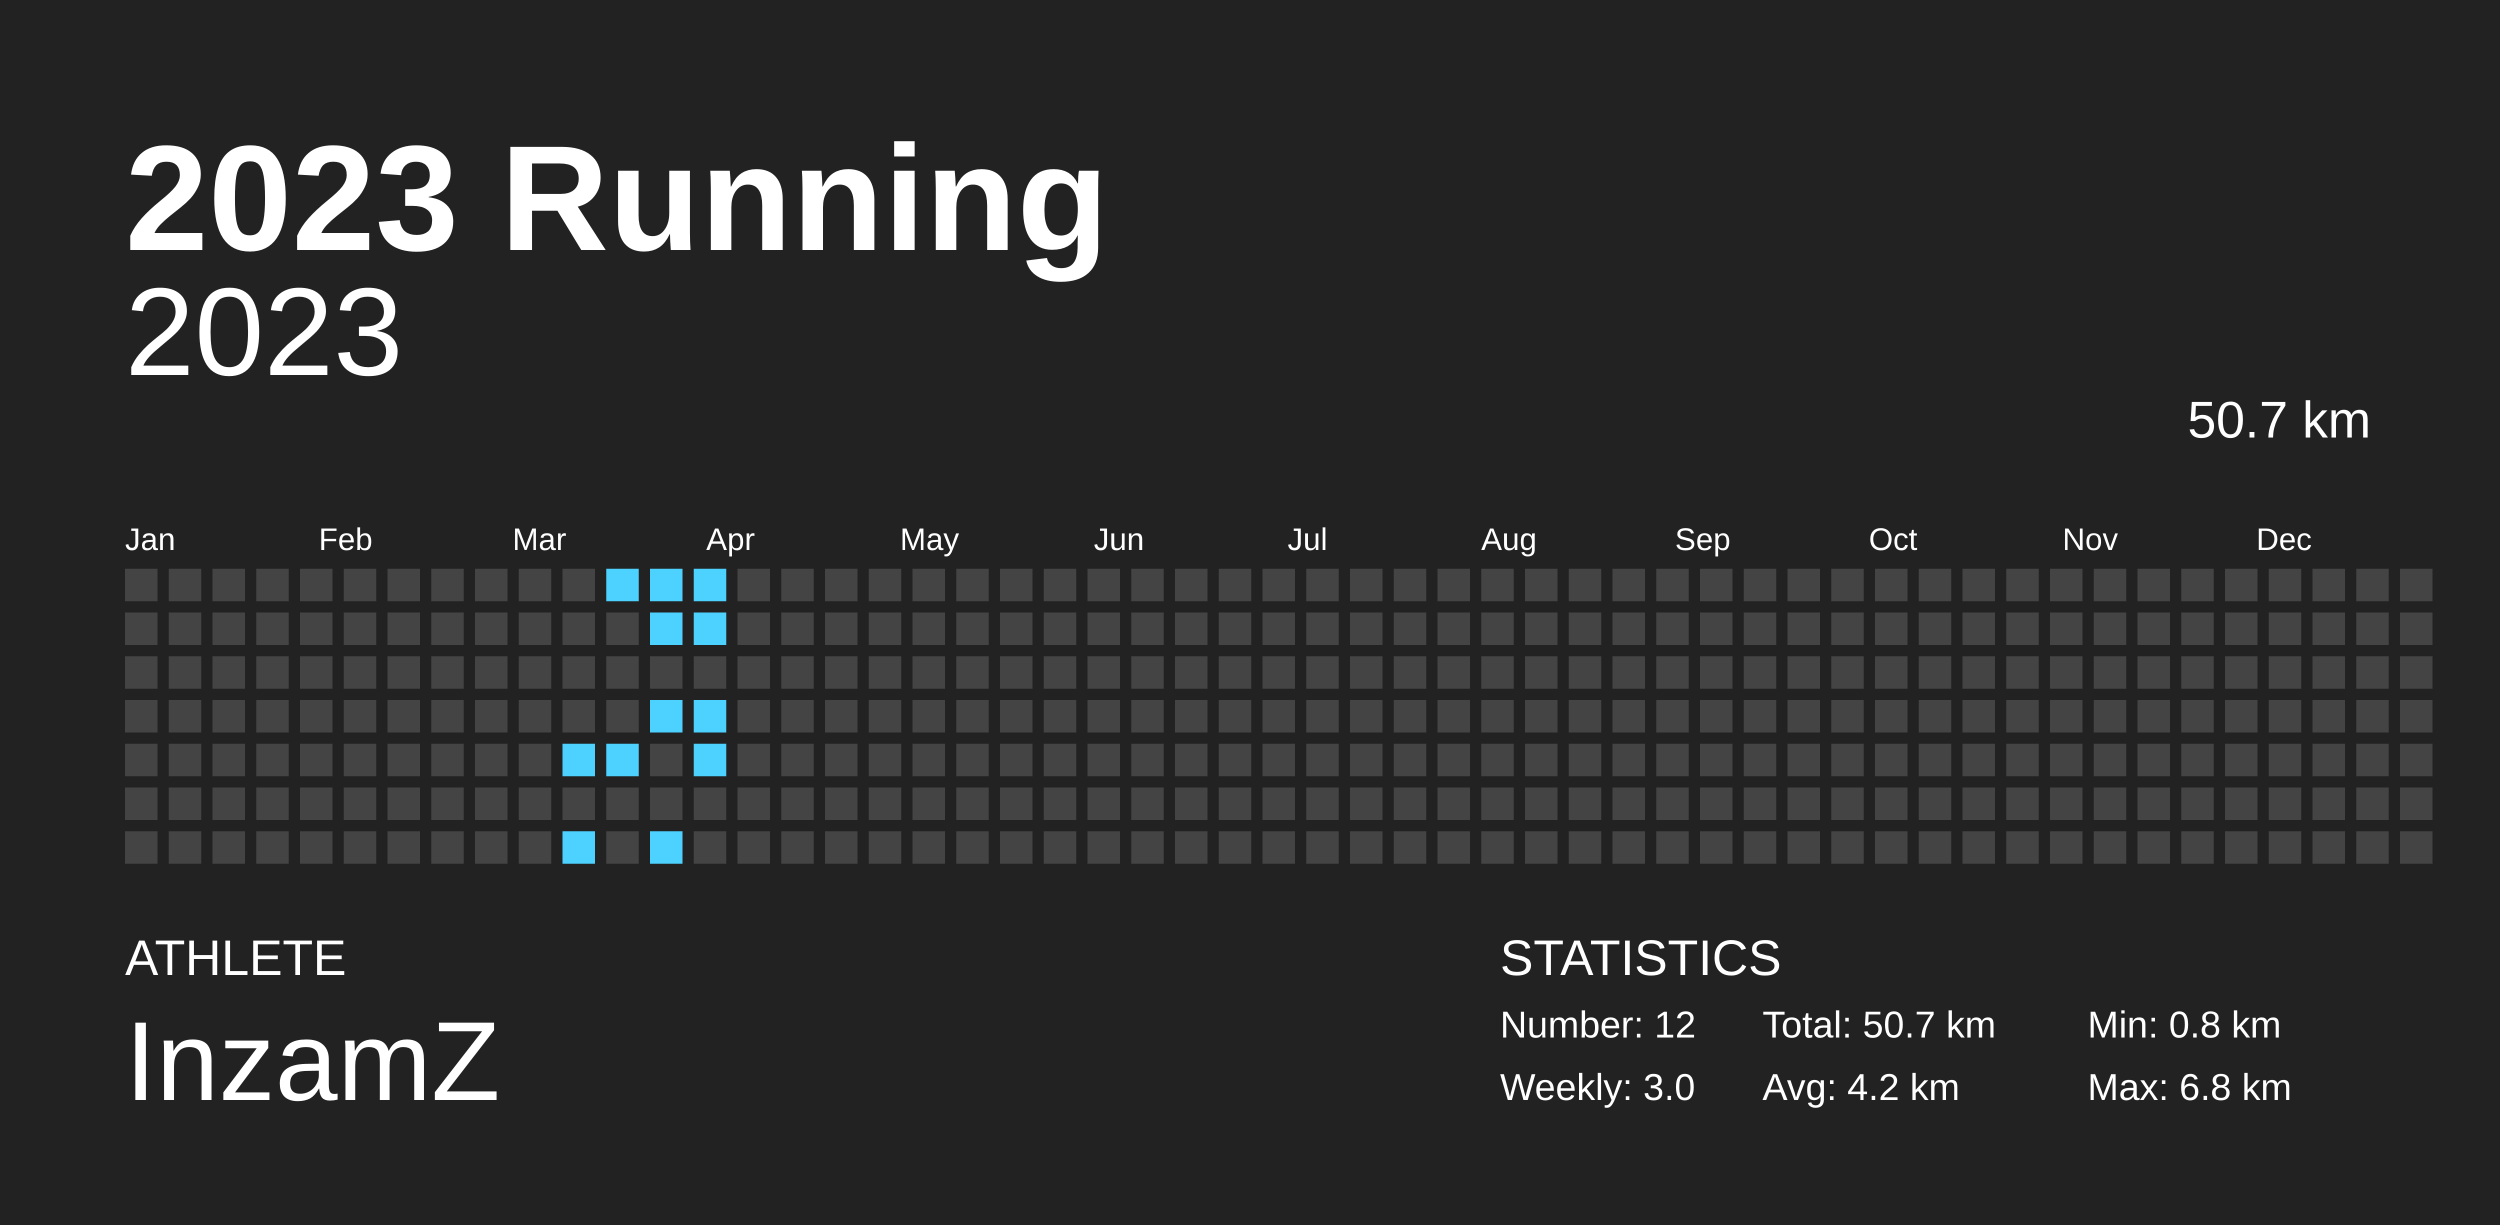
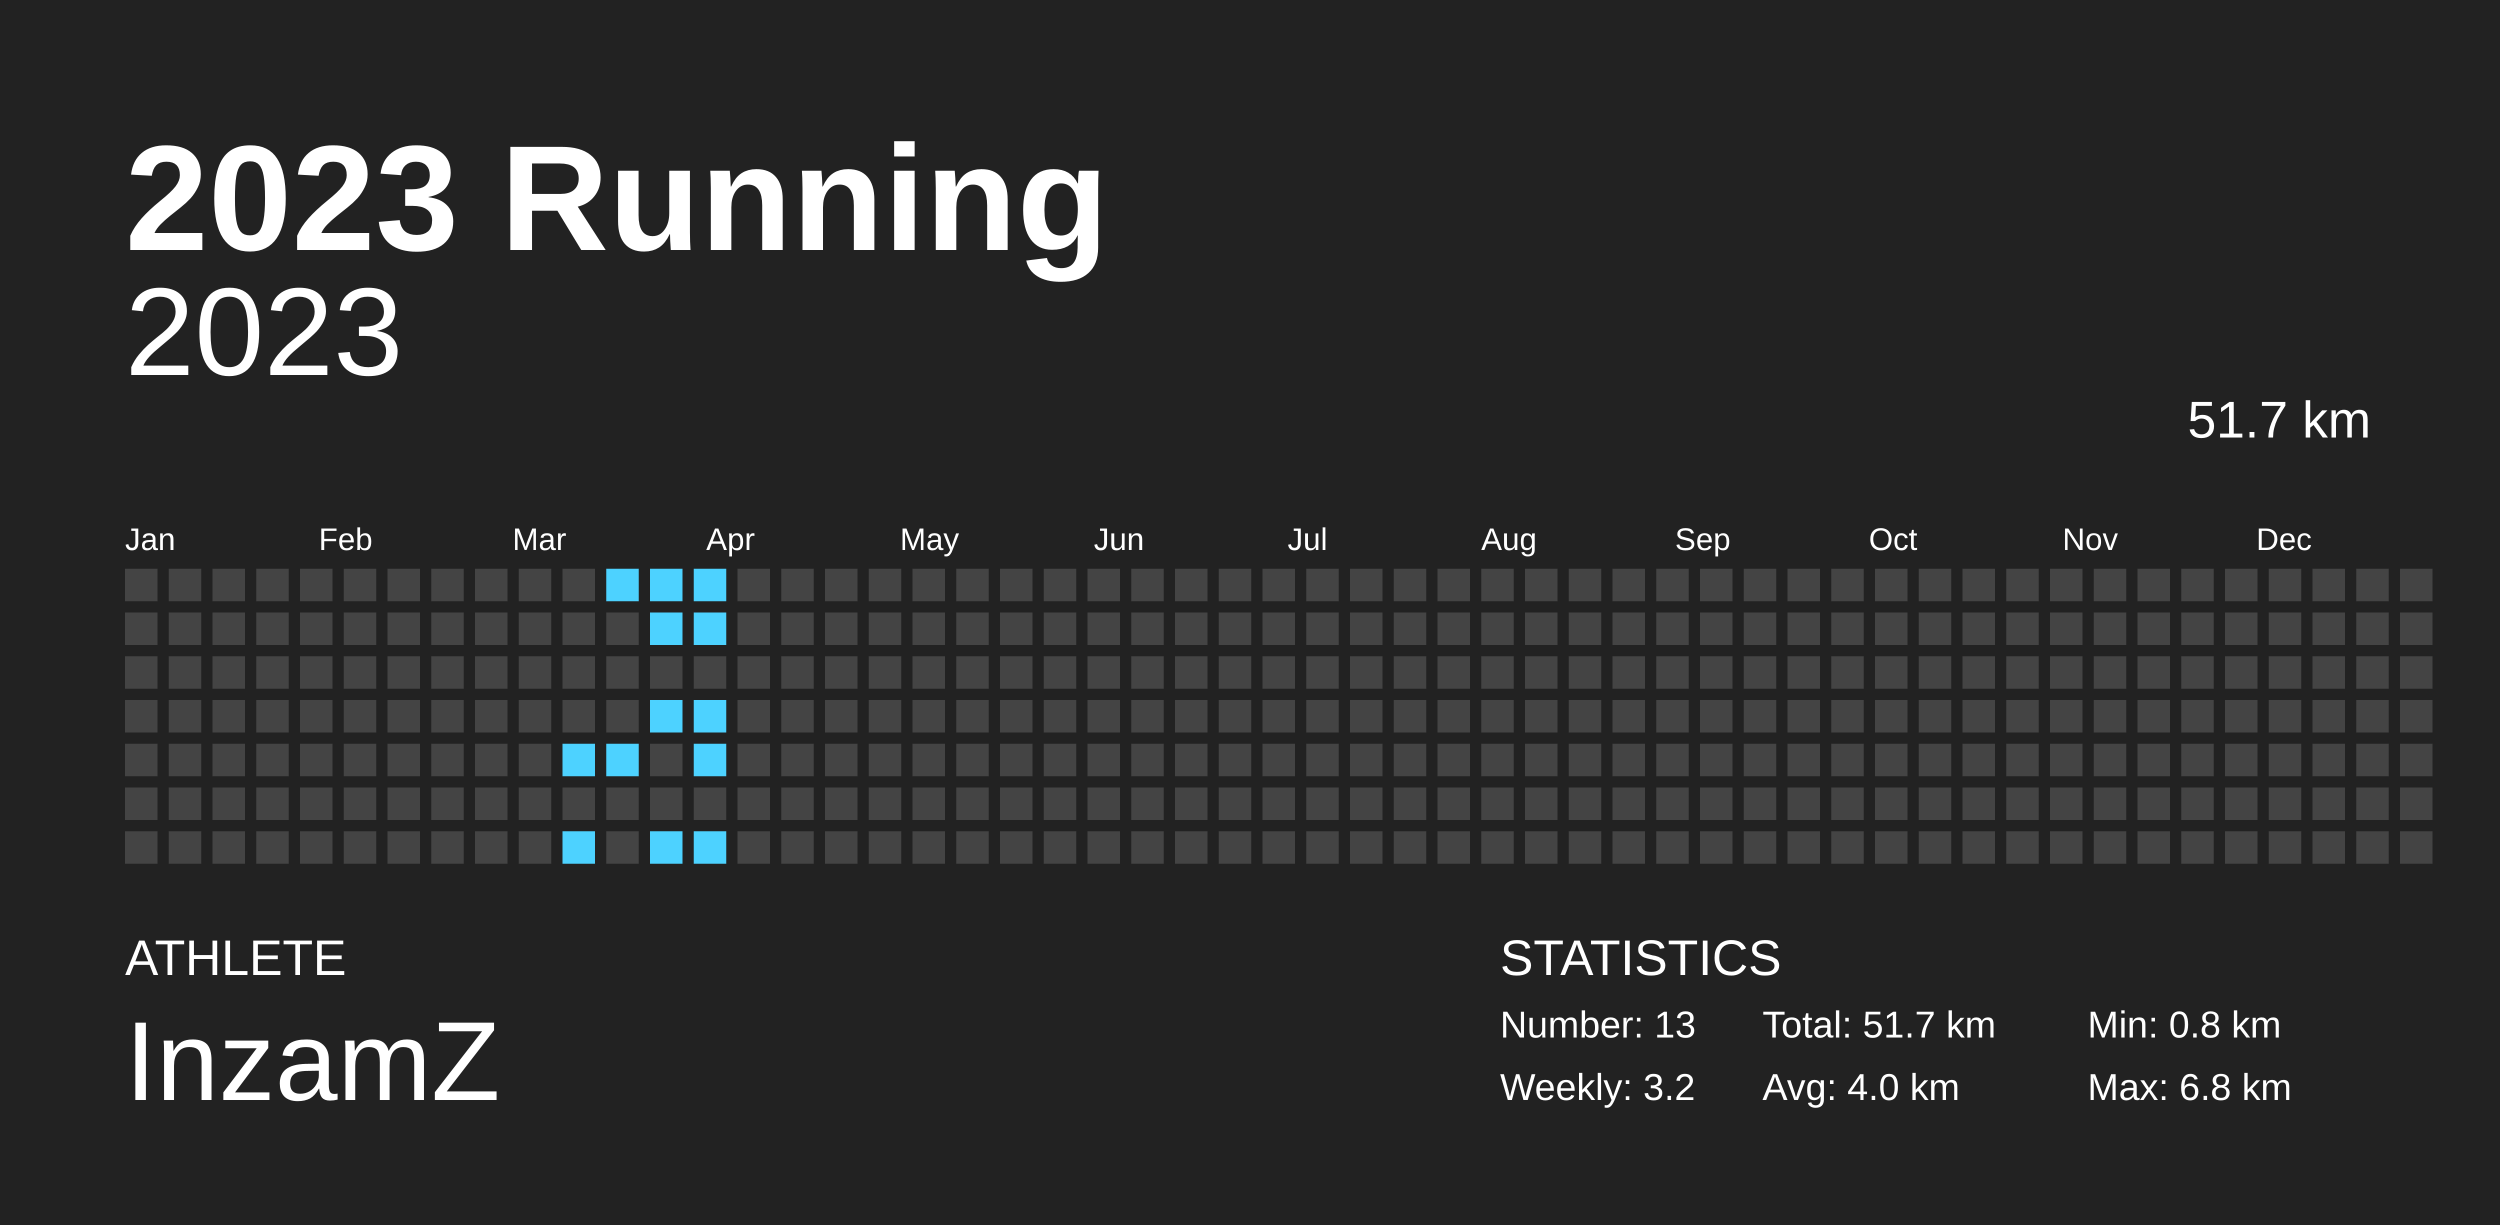
<svg xmlns="http://www.w3.org/2000/svg" baseProfile="full" height="98mm" version="1.1" viewBox="0,0,200,98" width="200mm">
  <defs />
  <rect fill="#222222" height="98" width="200" x="0" y="0" />
  <text fill="#FFFFFF" style="font-size:12px; font-family:Arial; font-weight:bold;" x="10" y="20">2023 Running</text>
  <text fill="#FFFFFF" style="font-size:4px; font-family:Arial" x="10" y="78">ATHLETE</text>
  <text fill="#FFFFFF" style="font-size:9px; font-family:Arial" x="10" y="88">InzamZ</text>
  <text fill="#FFFFFF" style="font-size:4px; font-family:Arial" x="120" y="78">STATISTICS</text>
-   <text fill="#FFFFFF" style="font-size:3px; font-family:Arial" x="120" y="83">Number: 12</text>
-   <text fill="#FFFFFF" style="font-size:3px; font-family:Arial" x="120" y="88">Weekly: 3.0</text>
-   <text fill="#FFFFFF" style="font-size:3px; font-family:Arial" x="141" y="83">Total: 50.7 km</text>
-   <text fill="#FFFFFF" style="font-size:3px; font-family:Arial" x="141" y="88">Avg: 4.2 km</text>
+   <text fill="#FFFFFF" style="font-size:3px; font-family:Arial" x="120" y="83">Number: 13</text>
+   <text fill="#FFFFFF" style="font-size:3px; font-family:Arial" x="120" y="88">Weekly: 3.2</text>
+   <text fill="#FFFFFF" style="font-size:3px; font-family:Arial" x="141" y="83">Total: 51.7 km</text>
+   <text fill="#FFFFFF" style="font-size:3px; font-family:Arial" x="141" y="88">Avg: 4.0 km</text>
  <text fill="#FFFFFF" style="font-size:3px; font-family:Arial" x="167" y="83">Min: 0.8 km</text>
  <text fill="#FFFFFF" style="font-size:3px; font-family:Arial" x="167" y="88">Max: 6.8 km</text>
  <text alignment-baseline="hanging" fill="#FFFFFF" style="font-size:10.0px; font-family:Arial;" x="10" y="30">2023</text>
-   <text alignment-baseline="hanging" fill="#FFFFFF" style="font-size:4.125px; font-family:Arial;" x="175" y="35">50.7 km</text>
+   <text alignment-baseline="hanging" fill="#FFFFFF" style="font-size:4.125px; font-family:Arial;" x="175" y="35">51.7 km</text>
  <text fill="#FFFFFF" style="font-size:2.5px; font-family:Arial" x="10.0" y="44">Jan</text>
  <text fill="#FFFFFF" style="font-size:2.5px; font-family:Arial" x="25.5" y="44">Feb</text>
  <text fill="#FFFFFF" style="font-size:2.5px; font-family:Arial" x="41.0" y="44">Mar</text>
  <text fill="#FFFFFF" style="font-size:2.5px; font-family:Arial" x="56.5" y="44">Apr</text>
  <text fill="#FFFFFF" style="font-size:2.5px; font-family:Arial" x="72.0" y="44">May</text>
  <text fill="#FFFFFF" style="font-size:2.5px; font-family:Arial" x="87.5" y="44">Jun</text>
  <text fill="#FFFFFF" style="font-size:2.5px; font-family:Arial" x="103.0" y="44">Jul</text>
  <text fill="#FFFFFF" style="font-size:2.5px; font-family:Arial" x="118.5" y="44">Aug</text>
  <text fill="#FFFFFF" style="font-size:2.5px; font-family:Arial" x="134.0" y="44">Sep</text>
  <text fill="#FFFFFF" style="font-size:2.5px; font-family:Arial" x="149.5" y="44">Oct</text>
  <text fill="#FFFFFF" style="font-size:2.5px; font-family:Arial" x="165.0" y="44">Nov</text>
  <text fill="#FFFFFF" style="font-size:2.5px; font-family:Arial" x="180.5" y="44">Dec</text>
  <rect fill="#444444" height="2.6" width="2.6" x="10.0" y="45.5" />
  <rect fill="#444444" height="2.6" width="2.6" x="10.0" y="49.0" />
  <rect fill="#444444" height="2.6" width="2.6" x="10.0" y="52.5" />
  <rect fill="#444444" height="2.6" width="2.6" x="10.0" y="56.0" />
  <rect fill="#444444" height="2.6" width="2.6" x="10.0" y="59.5" />
  <rect fill="#444444" height="2.6" width="2.6" x="10.0" y="63.0" />
  <rect fill="#444444" height="2.6" width="2.6" x="10.0" y="66.5" />
  <rect fill="#444444" height="2.6" width="2.6" x="13.5" y="45.5" />
  <rect fill="#444444" height="2.6" width="2.6" x="13.5" y="49.0" />
  <rect fill="#444444" height="2.6" width="2.6" x="13.5" y="52.5" />
  <rect fill="#444444" height="2.6" width="2.6" x="13.5" y="56.0" />
  <rect fill="#444444" height="2.6" width="2.6" x="13.5" y="59.5" />
  <rect fill="#444444" height="2.6" width="2.6" x="13.5" y="63.0" />
  <rect fill="#444444" height="2.6" width="2.6" x="13.5" y="66.5" />
  <rect fill="#444444" height="2.6" width="2.6" x="17.0" y="45.5" />
  <rect fill="#444444" height="2.6" width="2.6" x="17.0" y="49.0" />
  <rect fill="#444444" height="2.6" width="2.6" x="17.0" y="52.5" />
  <rect fill="#444444" height="2.6" width="2.6" x="17.0" y="56.0" />
  <rect fill="#444444" height="2.6" width="2.6" x="17.0" y="59.5" />
  <rect fill="#444444" height="2.6" width="2.6" x="17.0" y="63.0" />
  <rect fill="#444444" height="2.6" width="2.6" x="17.0" y="66.5" />
  <rect fill="#444444" height="2.6" width="2.6" x="20.5" y="45.5" />
  <rect fill="#444444" height="2.6" width="2.6" x="20.5" y="49.0" />
  <rect fill="#444444" height="2.6" width="2.6" x="20.5" y="52.5" />
  <rect fill="#444444" height="2.6" width="2.6" x="20.5" y="56.0" />
  <rect fill="#444444" height="2.6" width="2.6" x="20.5" y="59.5" />
  <rect fill="#444444" height="2.6" width="2.6" x="20.5" y="63.0" />
  <rect fill="#444444" height="2.6" width="2.6" x="20.5" y="66.5" />
  <rect fill="#444444" height="2.6" width="2.6" x="24.0" y="45.5" />
  <rect fill="#444444" height="2.6" width="2.6" x="24.0" y="49.0" />
  <rect fill="#444444" height="2.6" width="2.6" x="24.0" y="52.5" />
  <rect fill="#444444" height="2.6" width="2.6" x="24.0" y="56.0" />
  <rect fill="#444444" height="2.6" width="2.6" x="24.0" y="59.5" />
  <rect fill="#444444" height="2.6" width="2.6" x="24.0" y="63.0" />
  <rect fill="#444444" height="2.6" width="2.6" x="24.0" y="66.5" />
  <rect fill="#444444" height="2.6" width="2.6" x="27.5" y="45.5" />
  <rect fill="#444444" height="2.6" width="2.6" x="27.5" y="49.0" />
  <rect fill="#444444" height="2.6" width="2.6" x="27.5" y="52.5" />
  <rect fill="#444444" height="2.6" width="2.6" x="27.5" y="56.0" />
  <rect fill="#444444" height="2.6" width="2.6" x="27.5" y="59.5" />
  <rect fill="#444444" height="2.6" width="2.6" x="27.5" y="63.0" />
  <rect fill="#444444" height="2.6" width="2.6" x="27.5" y="66.5" />
  <rect fill="#444444" height="2.6" width="2.6" x="31.0" y="45.5" />
  <rect fill="#444444" height="2.6" width="2.6" x="31.0" y="49.0" />
  <rect fill="#444444" height="2.6" width="2.6" x="31.0" y="52.5" />
  <rect fill="#444444" height="2.6" width="2.6" x="31.0" y="56.0" />
  <rect fill="#444444" height="2.6" width="2.6" x="31.0" y="59.5" />
  <rect fill="#444444" height="2.6" width="2.6" x="31.0" y="63.0" />
  <rect fill="#444444" height="2.6" width="2.6" x="31.0" y="66.5" />
  <rect fill="#444444" height="2.6" width="2.6" x="34.5" y="45.5" />
  <rect fill="#444444" height="2.6" width="2.6" x="34.5" y="49.0" />
  <rect fill="#444444" height="2.6" width="2.6" x="34.5" y="52.5" />
  <rect fill="#444444" height="2.6" width="2.6" x="34.5" y="56.0" />
  <rect fill="#444444" height="2.6" width="2.6" x="34.5" y="59.5" />
  <rect fill="#444444" height="2.6" width="2.6" x="34.5" y="63.0" />
  <rect fill="#444444" height="2.6" width="2.6" x="34.5" y="66.5" />
  <rect fill="#444444" height="2.6" width="2.6" x="38.0" y="45.5" />
  <rect fill="#444444" height="2.6" width="2.6" x="38.0" y="49.0" />
  <rect fill="#444444" height="2.6" width="2.6" x="38.0" y="52.5" />
  <rect fill="#444444" height="2.6" width="2.6" x="38.0" y="56.0" />
  <rect fill="#444444" height="2.6" width="2.6" x="38.0" y="59.5" />
  <rect fill="#444444" height="2.6" width="2.6" x="38.0" y="63.0" />
  <rect fill="#444444" height="2.6" width="2.6" x="38.0" y="66.5" />
  <rect fill="#444444" height="2.6" width="2.6" x="41.5" y="45.5" />
  <rect fill="#444444" height="2.6" width="2.6" x="41.5" y="49.0" />
  <rect fill="#444444" height="2.6" width="2.6" x="41.5" y="52.5" />
  <rect fill="#444444" height="2.6" width="2.6" x="41.5" y="56.0" />
  <rect fill="#444444" height="2.6" width="2.6" x="41.5" y="59.5" />
  <rect fill="#444444" height="2.6" width="2.6" x="41.5" y="63.0" />
  <rect fill="#444444" height="2.6" width="2.6" x="41.5" y="66.5" />
  <rect fill="#444444" height="2.6" width="2.6" x="45.0" y="45.5" />
  <rect fill="#444444" height="2.6" width="2.6" x="45.0" y="49.0" />
  <rect fill="#444444" height="2.6" width="2.6" x="45.0" y="52.5" />
  <rect fill="#444444" height="2.6" width="2.6" x="45.0" y="56.0" />
  <rect fill="#4dd2ff" height="2.6" width="2.6" x="45.0" y="59.5" />
  <rect fill="#444444" height="2.6" width="2.6" x="45.0" y="63.0" />
  <rect fill="#4dd2ff" height="2.6" width="2.6" x="45.0" y="66.5" />
  <rect fill="#4dd2ff" height="2.6" width="2.6" x="48.5" y="45.5" />
  <rect fill="#444444" height="2.6" width="2.6" x="48.5" y="49.0" />
  <rect fill="#444444" height="2.6" width="2.6" x="48.5" y="52.5" />
  <rect fill="#444444" height="2.6" width="2.6" x="48.5" y="56.0" />
  <rect fill="#4dd2ff" height="2.6" width="2.6" x="48.5" y="59.5" />
  <rect fill="#444444" height="2.6" width="2.6" x="48.5" y="63.0" />
  <rect fill="#444444" height="2.6" width="2.6" x="48.5" y="66.5" />
  <rect fill="#4dd2ff" height="2.6" width="2.6" x="52.0" y="45.5" />
  <rect fill="#4dd2ff" height="2.6" width="2.6" x="52.0" y="49.0" />
  <rect fill="#444444" height="2.6" width="2.6" x="52.0" y="52.5" />
  <rect fill="#4dd2ff" height="2.6" width="2.6" x="52.0" y="56.0" />
  <rect fill="#444444" height="2.6" width="2.6" x="52.0" y="59.5" />
  <rect fill="#444444" height="2.6" width="2.6" x="52.0" y="63.0" />
  <rect fill="#4dd2ff" height="2.6" width="2.6" x="52.0" y="66.5" />
  <rect fill="#4dd2ff" height="2.6" width="2.6" x="55.5" y="45.5" />
  <rect fill="#4dd2ff" height="2.6" width="2.6" x="55.5" y="49.0" />
  <rect fill="#444444" height="2.6" width="2.6" x="55.5" y="52.5" />
  <rect fill="#4dd2ff" height="2.6" width="2.6" x="55.5" y="56.0" />
  <rect fill="#4dd2ff" height="2.6" width="2.6" x="55.5" y="59.5" />
  <rect fill="#444444" height="2.6" width="2.6" x="55.5" y="63.0" />
-   <rect fill="#444444" height="2.6" width="2.6" x="55.5" y="66.5" />
+   <rect fill="#4dd2ff" height="2.6" width="2.6" x="55.5" y="66.5" />
  <rect fill="#444444" height="2.6" width="2.6" x="59.0" y="45.5" />
  <rect fill="#444444" height="2.6" width="2.6" x="59.0" y="49.0" />
  <rect fill="#444444" height="2.6" width="2.6" x="59.0" y="52.5" />
  <rect fill="#444444" height="2.6" width="2.6" x="59.0" y="56.0" />
  <rect fill="#444444" height="2.6" width="2.6" x="59.0" y="59.5" />
  <rect fill="#444444" height="2.6" width="2.6" x="59.0" y="63.0" />
  <rect fill="#444444" height="2.6" width="2.6" x="59.0" y="66.5" />
  <rect fill="#444444" height="2.6" width="2.6" x="62.5" y="45.5" />
  <rect fill="#444444" height="2.6" width="2.6" x="62.5" y="49.0" />
  <rect fill="#444444" height="2.6" width="2.6" x="62.5" y="52.5" />
  <rect fill="#444444" height="2.6" width="2.6" x="62.5" y="56.0" />
  <rect fill="#444444" height="2.6" width="2.6" x="62.5" y="59.5" />
  <rect fill="#444444" height="2.6" width="2.6" x="62.5" y="63.0" />
  <rect fill="#444444" height="2.6" width="2.6" x="62.5" y="66.5" />
  <rect fill="#444444" height="2.6" width="2.6" x="66.0" y="45.5" />
  <rect fill="#444444" height="2.6" width="2.6" x="66.0" y="49.0" />
  <rect fill="#444444" height="2.6" width="2.6" x="66.0" y="52.5" />
  <rect fill="#444444" height="2.6" width="2.6" x="66.0" y="56.0" />
  <rect fill="#444444" height="2.6" width="2.6" x="66.0" y="59.5" />
  <rect fill="#444444" height="2.6" width="2.6" x="66.0" y="63.0" />
  <rect fill="#444444" height="2.6" width="2.6" x="66.0" y="66.5" />
  <rect fill="#444444" height="2.6" width="2.6" x="69.5" y="45.5" />
  <rect fill="#444444" height="2.6" width="2.6" x="69.5" y="49.0" />
  <rect fill="#444444" height="2.6" width="2.6" x="69.5" y="52.5" />
  <rect fill="#444444" height="2.6" width="2.6" x="69.5" y="56.0" />
  <rect fill="#444444" height="2.6" width="2.6" x="69.5" y="59.5" />
  <rect fill="#444444" height="2.6" width="2.6" x="69.5" y="63.0" />
  <rect fill="#444444" height="2.6" width="2.6" x="69.5" y="66.5" />
  <rect fill="#444444" height="2.6" width="2.6" x="73.0" y="45.5" />
  <rect fill="#444444" height="2.6" width="2.6" x="73.0" y="49.0" />
  <rect fill="#444444" height="2.6" width="2.6" x="73.0" y="52.5" />
  <rect fill="#444444" height="2.6" width="2.6" x="73.0" y="56.0" />
  <rect fill="#444444" height="2.6" width="2.6" x="73.0" y="59.5" />
  <rect fill="#444444" height="2.6" width="2.6" x="73.0" y="63.0" />
  <rect fill="#444444" height="2.6" width="2.6" x="73.0" y="66.5" />
  <rect fill="#444444" height="2.6" width="2.6" x="76.5" y="45.5" />
  <rect fill="#444444" height="2.6" width="2.6" x="76.5" y="49.0" />
  <rect fill="#444444" height="2.6" width="2.6" x="76.5" y="52.5" />
  <rect fill="#444444" height="2.6" width="2.6" x="76.5" y="56.0" />
  <rect fill="#444444" height="2.6" width="2.6" x="76.5" y="59.5" />
  <rect fill="#444444" height="2.6" width="2.6" x="76.5" y="63.0" />
  <rect fill="#444444" height="2.6" width="2.6" x="76.5" y="66.5" />
  <rect fill="#444444" height="2.6" width="2.6" x="80.0" y="45.5" />
  <rect fill="#444444" height="2.6" width="2.6" x="80.0" y="49.0" />
  <rect fill="#444444" height="2.6" width="2.6" x="80.0" y="52.5" />
  <rect fill="#444444" height="2.6" width="2.6" x="80.0" y="56.0" />
  <rect fill="#444444" height="2.6" width="2.6" x="80.0" y="59.5" />
  <rect fill="#444444" height="2.6" width="2.6" x="80.0" y="63.0" />
  <rect fill="#444444" height="2.6" width="2.6" x="80.0" y="66.5" />
  <rect fill="#444444" height="2.6" width="2.6" x="83.5" y="45.5" />
  <rect fill="#444444" height="2.6" width="2.6" x="83.5" y="49.0" />
  <rect fill="#444444" height="2.6" width="2.6" x="83.5" y="52.5" />
  <rect fill="#444444" height="2.6" width="2.6" x="83.5" y="56.0" />
  <rect fill="#444444" height="2.6" width="2.6" x="83.5" y="59.5" />
  <rect fill="#444444" height="2.6" width="2.6" x="83.5" y="63.0" />
  <rect fill="#444444" height="2.6" width="2.6" x="83.5" y="66.5" />
  <rect fill="#444444" height="2.6" width="2.6" x="87.0" y="45.5" />
  <rect fill="#444444" height="2.6" width="2.6" x="87.0" y="49.0" />
  <rect fill="#444444" height="2.6" width="2.6" x="87.0" y="52.5" />
  <rect fill="#444444" height="2.6" width="2.6" x="87.0" y="56.0" />
  <rect fill="#444444" height="2.6" width="2.6" x="87.0" y="59.5" />
  <rect fill="#444444" height="2.6" width="2.6" x="87.0" y="63.0" />
  <rect fill="#444444" height="2.6" width="2.6" x="87.0" y="66.5" />
  <rect fill="#444444" height="2.6" width="2.6" x="90.5" y="45.5" />
  <rect fill="#444444" height="2.6" width="2.6" x="90.5" y="49.0" />
  <rect fill="#444444" height="2.6" width="2.6" x="90.5" y="52.5" />
  <rect fill="#444444" height="2.6" width="2.6" x="90.5" y="56.0" />
  <rect fill="#444444" height="2.6" width="2.6" x="90.5" y="59.5" />
  <rect fill="#444444" height="2.6" width="2.6" x="90.5" y="63.0" />
  <rect fill="#444444" height="2.6" width="2.6" x="90.5" y="66.5" />
  <rect fill="#444444" height="2.6" width="2.6" x="94.0" y="45.5" />
  <rect fill="#444444" height="2.6" width="2.6" x="94.0" y="49.0" />
  <rect fill="#444444" height="2.6" width="2.6" x="94.0" y="52.5" />
  <rect fill="#444444" height="2.6" width="2.6" x="94.0" y="56.0" />
  <rect fill="#444444" height="2.6" width="2.6" x="94.0" y="59.5" />
  <rect fill="#444444" height="2.6" width="2.6" x="94.0" y="63.0" />
  <rect fill="#444444" height="2.6" width="2.6" x="94.0" y="66.5" />
  <rect fill="#444444" height="2.6" width="2.6" x="97.5" y="45.5" />
  <rect fill="#444444" height="2.6" width="2.6" x="97.5" y="49.0" />
  <rect fill="#444444" height="2.6" width="2.6" x="97.5" y="52.5" />
  <rect fill="#444444" height="2.6" width="2.6" x="97.5" y="56.0" />
  <rect fill="#444444" height="2.6" width="2.6" x="97.5" y="59.5" />
  <rect fill="#444444" height="2.6" width="2.6" x="97.5" y="63.0" />
  <rect fill="#444444" height="2.6" width="2.6" x="97.5" y="66.5" />
  <rect fill="#444444" height="2.6" width="2.6" x="101.0" y="45.5" />
  <rect fill="#444444" height="2.6" width="2.6" x="101.0" y="49.0" />
  <rect fill="#444444" height="2.6" width="2.6" x="101.0" y="52.5" />
  <rect fill="#444444" height="2.6" width="2.6" x="101.0" y="56.0" />
  <rect fill="#444444" height="2.6" width="2.6" x="101.0" y="59.5" />
  <rect fill="#444444" height="2.6" width="2.6" x="101.0" y="63.0" />
  <rect fill="#444444" height="2.6" width="2.6" x="101.0" y="66.5" />
  <rect fill="#444444" height="2.6" width="2.6" x="104.5" y="45.5" />
  <rect fill="#444444" height="2.6" width="2.6" x="104.5" y="49.0" />
  <rect fill="#444444" height="2.6" width="2.6" x="104.5" y="52.5" />
  <rect fill="#444444" height="2.6" width="2.6" x="104.5" y="56.0" />
  <rect fill="#444444" height="2.6" width="2.6" x="104.5" y="59.5" />
  <rect fill="#444444" height="2.6" width="2.6" x="104.5" y="63.0" />
  <rect fill="#444444" height="2.6" width="2.6" x="104.5" y="66.5" />
  <rect fill="#444444" height="2.6" width="2.6" x="108.0" y="45.5" />
  <rect fill="#444444" height="2.6" width="2.6" x="108.0" y="49.0" />
  <rect fill="#444444" height="2.6" width="2.6" x="108.0" y="52.5" />
  <rect fill="#444444" height="2.6" width="2.6" x="108.0" y="56.0" />
  <rect fill="#444444" height="2.6" width="2.6" x="108.0" y="59.5" />
  <rect fill="#444444" height="2.6" width="2.6" x="108.0" y="63.0" />
  <rect fill="#444444" height="2.6" width="2.6" x="108.0" y="66.5" />
  <rect fill="#444444" height="2.6" width="2.6" x="111.5" y="45.5" />
  <rect fill="#444444" height="2.6" width="2.6" x="111.5" y="49.0" />
  <rect fill="#444444" height="2.6" width="2.6" x="111.5" y="52.5" />
  <rect fill="#444444" height="2.6" width="2.6" x="111.5" y="56.0" />
  <rect fill="#444444" height="2.6" width="2.6" x="111.5" y="59.5" />
  <rect fill="#444444" height="2.6" width="2.6" x="111.5" y="63.0" />
  <rect fill="#444444" height="2.6" width="2.6" x="111.5" y="66.5" />
  <rect fill="#444444" height="2.6" width="2.6" x="115.0" y="45.5" />
  <rect fill="#444444" height="2.6" width="2.6" x="115.0" y="49.0" />
  <rect fill="#444444" height="2.6" width="2.6" x="115.0" y="52.5" />
  <rect fill="#444444" height="2.6" width="2.6" x="115.0" y="56.0" />
  <rect fill="#444444" height="2.6" width="2.6" x="115.0" y="59.5" />
  <rect fill="#444444" height="2.6" width="2.6" x="115.0" y="63.0" />
  <rect fill="#444444" height="2.6" width="2.6" x="115.0" y="66.5" />
  <rect fill="#444444" height="2.6" width="2.6" x="118.5" y="45.5" />
  <rect fill="#444444" height="2.6" width="2.6" x="118.5" y="49.0" />
  <rect fill="#444444" height="2.6" width="2.6" x="118.5" y="52.5" />
  <rect fill="#444444" height="2.6" width="2.6" x="118.5" y="56.0" />
  <rect fill="#444444" height="2.6" width="2.6" x="118.5" y="59.5" />
  <rect fill="#444444" height="2.6" width="2.6" x="118.5" y="63.0" />
  <rect fill="#444444" height="2.6" width="2.6" x="118.5" y="66.5" />
  <rect fill="#444444" height="2.6" width="2.6" x="122.0" y="45.5" />
  <rect fill="#444444" height="2.6" width="2.6" x="122.0" y="49.0" />
  <rect fill="#444444" height="2.6" width="2.6" x="122.0" y="52.5" />
  <rect fill="#444444" height="2.6" width="2.6" x="122.0" y="56.0" />
  <rect fill="#444444" height="2.6" width="2.6" x="122.0" y="59.5" />
  <rect fill="#444444" height="2.6" width="2.6" x="122.0" y="63.0" />
  <rect fill="#444444" height="2.6" width="2.6" x="122.0" y="66.5" />
  <rect fill="#444444" height="2.6" width="2.6" x="125.5" y="45.5" />
  <rect fill="#444444" height="2.6" width="2.6" x="125.5" y="49.0" />
  <rect fill="#444444" height="2.6" width="2.6" x="125.5" y="52.5" />
  <rect fill="#444444" height="2.6" width="2.6" x="125.5" y="56.0" />
  <rect fill="#444444" height="2.6" width="2.6" x="125.5" y="59.5" />
  <rect fill="#444444" height="2.6" width="2.6" x="125.5" y="63.0" />
  <rect fill="#444444" height="2.6" width="2.6" x="125.5" y="66.5" />
  <rect fill="#444444" height="2.6" width="2.6" x="129.0" y="45.5" />
  <rect fill="#444444" height="2.6" width="2.6" x="129.0" y="49.0" />
  <rect fill="#444444" height="2.6" width="2.6" x="129.0" y="52.5" />
  <rect fill="#444444" height="2.6" width="2.6" x="129.0" y="56.0" />
  <rect fill="#444444" height="2.6" width="2.6" x="129.0" y="59.5" />
  <rect fill="#444444" height="2.6" width="2.6" x="129.0" y="63.0" />
  <rect fill="#444444" height="2.6" width="2.6" x="129.0" y="66.5" />
  <rect fill="#444444" height="2.6" width="2.6" x="132.5" y="45.5" />
  <rect fill="#444444" height="2.6" width="2.6" x="132.5" y="49.0" />
  <rect fill="#444444" height="2.6" width="2.6" x="132.5" y="52.5" />
  <rect fill="#444444" height="2.6" width="2.6" x="132.5" y="56.0" />
  <rect fill="#444444" height="2.6" width="2.6" x="132.5" y="59.5" />
  <rect fill="#444444" height="2.6" width="2.6" x="132.5" y="63.0" />
  <rect fill="#444444" height="2.6" width="2.6" x="132.5" y="66.5" />
  <rect fill="#444444" height="2.6" width="2.6" x="136.0" y="45.5" />
  <rect fill="#444444" height="2.6" width="2.6" x="136.0" y="49.0" />
  <rect fill="#444444" height="2.6" width="2.6" x="136.0" y="52.5" />
  <rect fill="#444444" height="2.6" width="2.6" x="136.0" y="56.0" />
  <rect fill="#444444" height="2.6" width="2.6" x="136.0" y="59.5" />
  <rect fill="#444444" height="2.6" width="2.6" x="136.0" y="63.0" />
  <rect fill="#444444" height="2.6" width="2.6" x="136.0" y="66.5" />
  <rect fill="#444444" height="2.6" width="2.6" x="139.5" y="45.5" />
  <rect fill="#444444" height="2.6" width="2.6" x="139.5" y="49.0" />
  <rect fill="#444444" height="2.6" width="2.6" x="139.5" y="52.5" />
  <rect fill="#444444" height="2.6" width="2.6" x="139.5" y="56.0" />
  <rect fill="#444444" height="2.6" width="2.6" x="139.5" y="59.5" />
  <rect fill="#444444" height="2.6" width="2.6" x="139.5" y="63.0" />
  <rect fill="#444444" height="2.6" width="2.6" x="139.5" y="66.5" />
  <rect fill="#444444" height="2.6" width="2.6" x="143.0" y="45.5" />
  <rect fill="#444444" height="2.6" width="2.6" x="143.0" y="49.0" />
  <rect fill="#444444" height="2.6" width="2.6" x="143.0" y="52.5" />
  <rect fill="#444444" height="2.6" width="2.6" x="143.0" y="56.0" />
  <rect fill="#444444" height="2.6" width="2.6" x="143.0" y="59.5" />
  <rect fill="#444444" height="2.6" width="2.6" x="143.0" y="63.0" />
  <rect fill="#444444" height="2.6" width="2.6" x="143.0" y="66.5" />
  <rect fill="#444444" height="2.6" width="2.6" x="146.5" y="45.5" />
  <rect fill="#444444" height="2.6" width="2.6" x="146.5" y="49.0" />
  <rect fill="#444444" height="2.6" width="2.6" x="146.5" y="52.5" />
  <rect fill="#444444" height="2.6" width="2.6" x="146.5" y="56.0" />
  <rect fill="#444444" height="2.6" width="2.6" x="146.5" y="59.5" />
  <rect fill="#444444" height="2.6" width="2.6" x="146.5" y="63.0" />
  <rect fill="#444444" height="2.6" width="2.6" x="146.5" y="66.5" />
  <rect fill="#444444" height="2.6" width="2.6" x="150.0" y="45.5" />
  <rect fill="#444444" height="2.6" width="2.6" x="150.0" y="49.0" />
  <rect fill="#444444" height="2.6" width="2.6" x="150.0" y="52.5" />
  <rect fill="#444444" height="2.6" width="2.6" x="150.0" y="56.0" />
  <rect fill="#444444" height="2.6" width="2.6" x="150.0" y="59.5" />
  <rect fill="#444444" height="2.6" width="2.6" x="150.0" y="63.0" />
  <rect fill="#444444" height="2.6" width="2.6" x="150.0" y="66.5" />
  <rect fill="#444444" height="2.6" width="2.6" x="153.5" y="45.5" />
  <rect fill="#444444" height="2.6" width="2.6" x="153.5" y="49.0" />
  <rect fill="#444444" height="2.6" width="2.6" x="153.5" y="52.5" />
  <rect fill="#444444" height="2.6" width="2.6" x="153.5" y="56.0" />
  <rect fill="#444444" height="2.6" width="2.6" x="153.5" y="59.5" />
  <rect fill="#444444" height="2.6" width="2.6" x="153.5" y="63.0" />
  <rect fill="#444444" height="2.6" width="2.6" x="153.5" y="66.5" />
  <rect fill="#444444" height="2.6" width="2.6" x="157.0" y="45.5" />
  <rect fill="#444444" height="2.6" width="2.6" x="157.0" y="49.0" />
  <rect fill="#444444" height="2.6" width="2.6" x="157.0" y="52.5" />
  <rect fill="#444444" height="2.6" width="2.6" x="157.0" y="56.0" />
  <rect fill="#444444" height="2.6" width="2.6" x="157.0" y="59.5" />
  <rect fill="#444444" height="2.6" width="2.6" x="157.0" y="63.0" />
  <rect fill="#444444" height="2.6" width="2.6" x="157.0" y="66.5" />
  <rect fill="#444444" height="2.6" width="2.6" x="160.5" y="45.5" />
  <rect fill="#444444" height="2.6" width="2.6" x="160.5" y="49.0" />
  <rect fill="#444444" height="2.6" width="2.6" x="160.5" y="52.5" />
  <rect fill="#444444" height="2.6" width="2.6" x="160.5" y="56.0" />
  <rect fill="#444444" height="2.6" width="2.6" x="160.5" y="59.5" />
  <rect fill="#444444" height="2.6" width="2.6" x="160.5" y="63.0" />
  <rect fill="#444444" height="2.6" width="2.6" x="160.5" y="66.5" />
  <rect fill="#444444" height="2.6" width="2.6" x="164.0" y="45.5" />
  <rect fill="#444444" height="2.6" width="2.6" x="164.0" y="49.0" />
  <rect fill="#444444" height="2.6" width="2.6" x="164.0" y="52.5" />
  <rect fill="#444444" height="2.6" width="2.6" x="164.0" y="56.0" />
  <rect fill="#444444" height="2.6" width="2.6" x="164.0" y="59.5" />
  <rect fill="#444444" height="2.6" width="2.6" x="164.0" y="63.0" />
  <rect fill="#444444" height="2.6" width="2.6" x="164.0" y="66.5" />
  <rect fill="#444444" height="2.6" width="2.6" x="167.5" y="45.5" />
  <rect fill="#444444" height="2.6" width="2.6" x="167.5" y="49.0" />
  <rect fill="#444444" height="2.6" width="2.6" x="167.5" y="52.5" />
  <rect fill="#444444" height="2.6" width="2.6" x="167.5" y="56.0" />
  <rect fill="#444444" height="2.6" width="2.6" x="167.5" y="59.5" />
  <rect fill="#444444" height="2.6" width="2.6" x="167.5" y="63.0" />
  <rect fill="#444444" height="2.6" width="2.6" x="167.5" y="66.5" />
  <rect fill="#444444" height="2.6" width="2.6" x="171.0" y="45.5" />
  <rect fill="#444444" height="2.6" width="2.6" x="171.0" y="49.0" />
  <rect fill="#444444" height="2.6" width="2.6" x="171.0" y="52.5" />
  <rect fill="#444444" height="2.6" width="2.6" x="171.0" y="56.0" />
  <rect fill="#444444" height="2.6" width="2.6" x="171.0" y="59.5" />
  <rect fill="#444444" height="2.6" width="2.6" x="171.0" y="63.0" />
  <rect fill="#444444" height="2.6" width="2.6" x="171.0" y="66.5" />
  <rect fill="#444444" height="2.6" width="2.6" x="174.5" y="45.5" />
  <rect fill="#444444" height="2.6" width="2.6" x="174.5" y="49.0" />
  <rect fill="#444444" height="2.6" width="2.6" x="174.5" y="52.5" />
  <rect fill="#444444" height="2.6" width="2.6" x="174.5" y="56.0" />
  <rect fill="#444444" height="2.6" width="2.6" x="174.5" y="59.5" />
  <rect fill="#444444" height="2.6" width="2.6" x="174.5" y="63.0" />
  <rect fill="#444444" height="2.6" width="2.6" x="174.5" y="66.5" />
  <rect fill="#444444" height="2.6" width="2.6" x="178.0" y="45.5" />
  <rect fill="#444444" height="2.6" width="2.6" x="178.0" y="49.0" />
  <rect fill="#444444" height="2.6" width="2.6" x="178.0" y="52.5" />
  <rect fill="#444444" height="2.6" width="2.6" x="178.0" y="56.0" />
  <rect fill="#444444" height="2.6" width="2.6" x="178.0" y="59.5" />
  <rect fill="#444444" height="2.6" width="2.6" x="178.0" y="63.0" />
  <rect fill="#444444" height="2.6" width="2.6" x="178.0" y="66.5" />
  <rect fill="#444444" height="2.6" width="2.6" x="181.5" y="45.5" />
  <rect fill="#444444" height="2.6" width="2.6" x="181.5" y="49.0" />
  <rect fill="#444444" height="2.6" width="2.6" x="181.5" y="52.5" />
  <rect fill="#444444" height="2.6" width="2.6" x="181.5" y="56.0" />
  <rect fill="#444444" height="2.6" width="2.6" x="181.5" y="59.5" />
  <rect fill="#444444" height="2.6" width="2.6" x="181.5" y="63.0" />
  <rect fill="#444444" height="2.6" width="2.6" x="181.5" y="66.5" />
  <rect fill="#444444" height="2.6" width="2.6" x="185.0" y="45.5" />
  <rect fill="#444444" height="2.6" width="2.6" x="185.0" y="49.0" />
  <rect fill="#444444" height="2.6" width="2.6" x="185.0" y="52.5" />
  <rect fill="#444444" height="2.6" width="2.6" x="185.0" y="56.0" />
  <rect fill="#444444" height="2.6" width="2.6" x="185.0" y="59.5" />
  <rect fill="#444444" height="2.6" width="2.6" x="185.0" y="63.0" />
  <rect fill="#444444" height="2.6" width="2.6" x="185.0" y="66.5" />
  <rect fill="#444444" height="2.6" width="2.6" x="188.5" y="45.5" />
  <rect fill="#444444" height="2.6" width="2.6" x="188.5" y="49.0" />
  <rect fill="#444444" height="2.6" width="2.6" x="188.5" y="52.5" />
  <rect fill="#444444" height="2.6" width="2.6" x="188.5" y="56.0" />
  <rect fill="#444444" height="2.6" width="2.6" x="188.5" y="59.5" />
  <rect fill="#444444" height="2.6" width="2.6" x="188.5" y="63.0" />
  <rect fill="#444444" height="2.6" width="2.6" x="188.5" y="66.5" />
  <rect fill="#444444" height="2.6" width="2.6" x="192.0" y="45.5" />
  <rect fill="#444444" height="2.6" width="2.6" x="192.0" y="49.0" />
  <rect fill="#444444" height="2.6" width="2.6" x="192.0" y="52.5" />
  <rect fill="#444444" height="2.6" width="2.6" x="192.0" y="56.0" />
  <rect fill="#444444" height="2.6" width="2.6" x="192.0" y="59.5" />
  <rect fill="#444444" height="2.6" width="2.6" x="192.0" y="63.0" />
  <rect fill="#444444" height="2.6" width="2.6" x="192.0" y="66.5" />
</svg>
